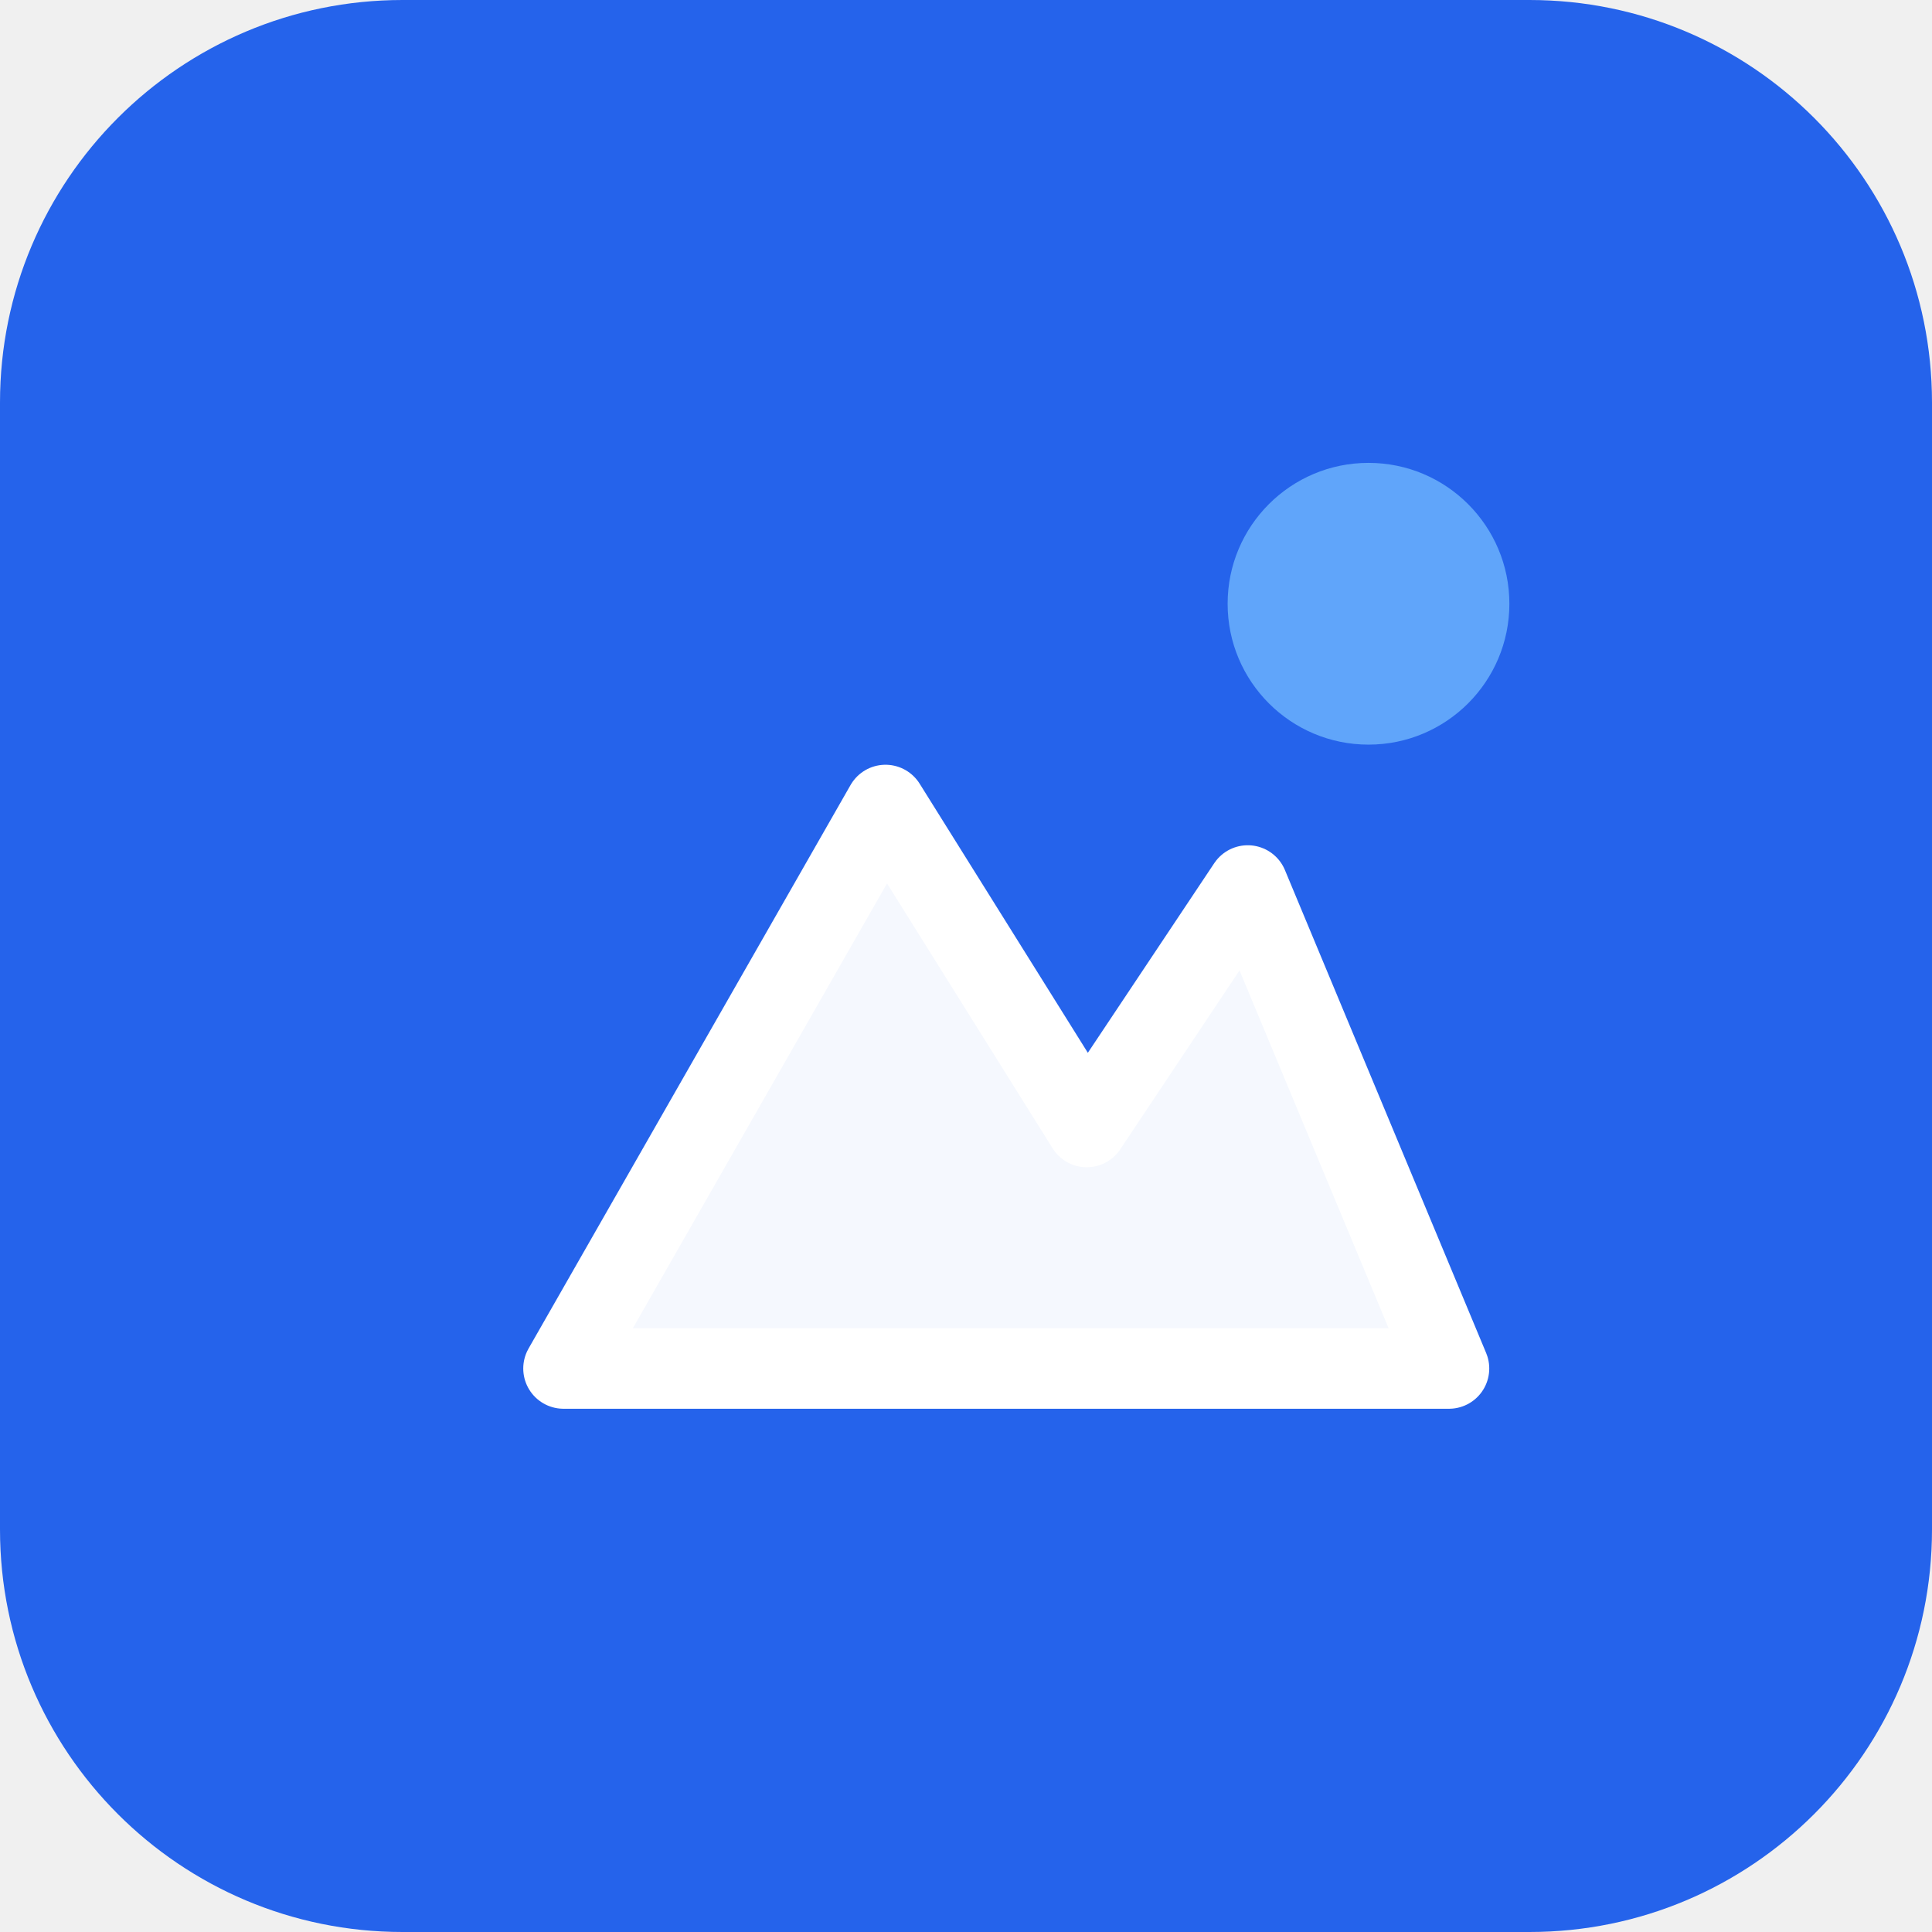
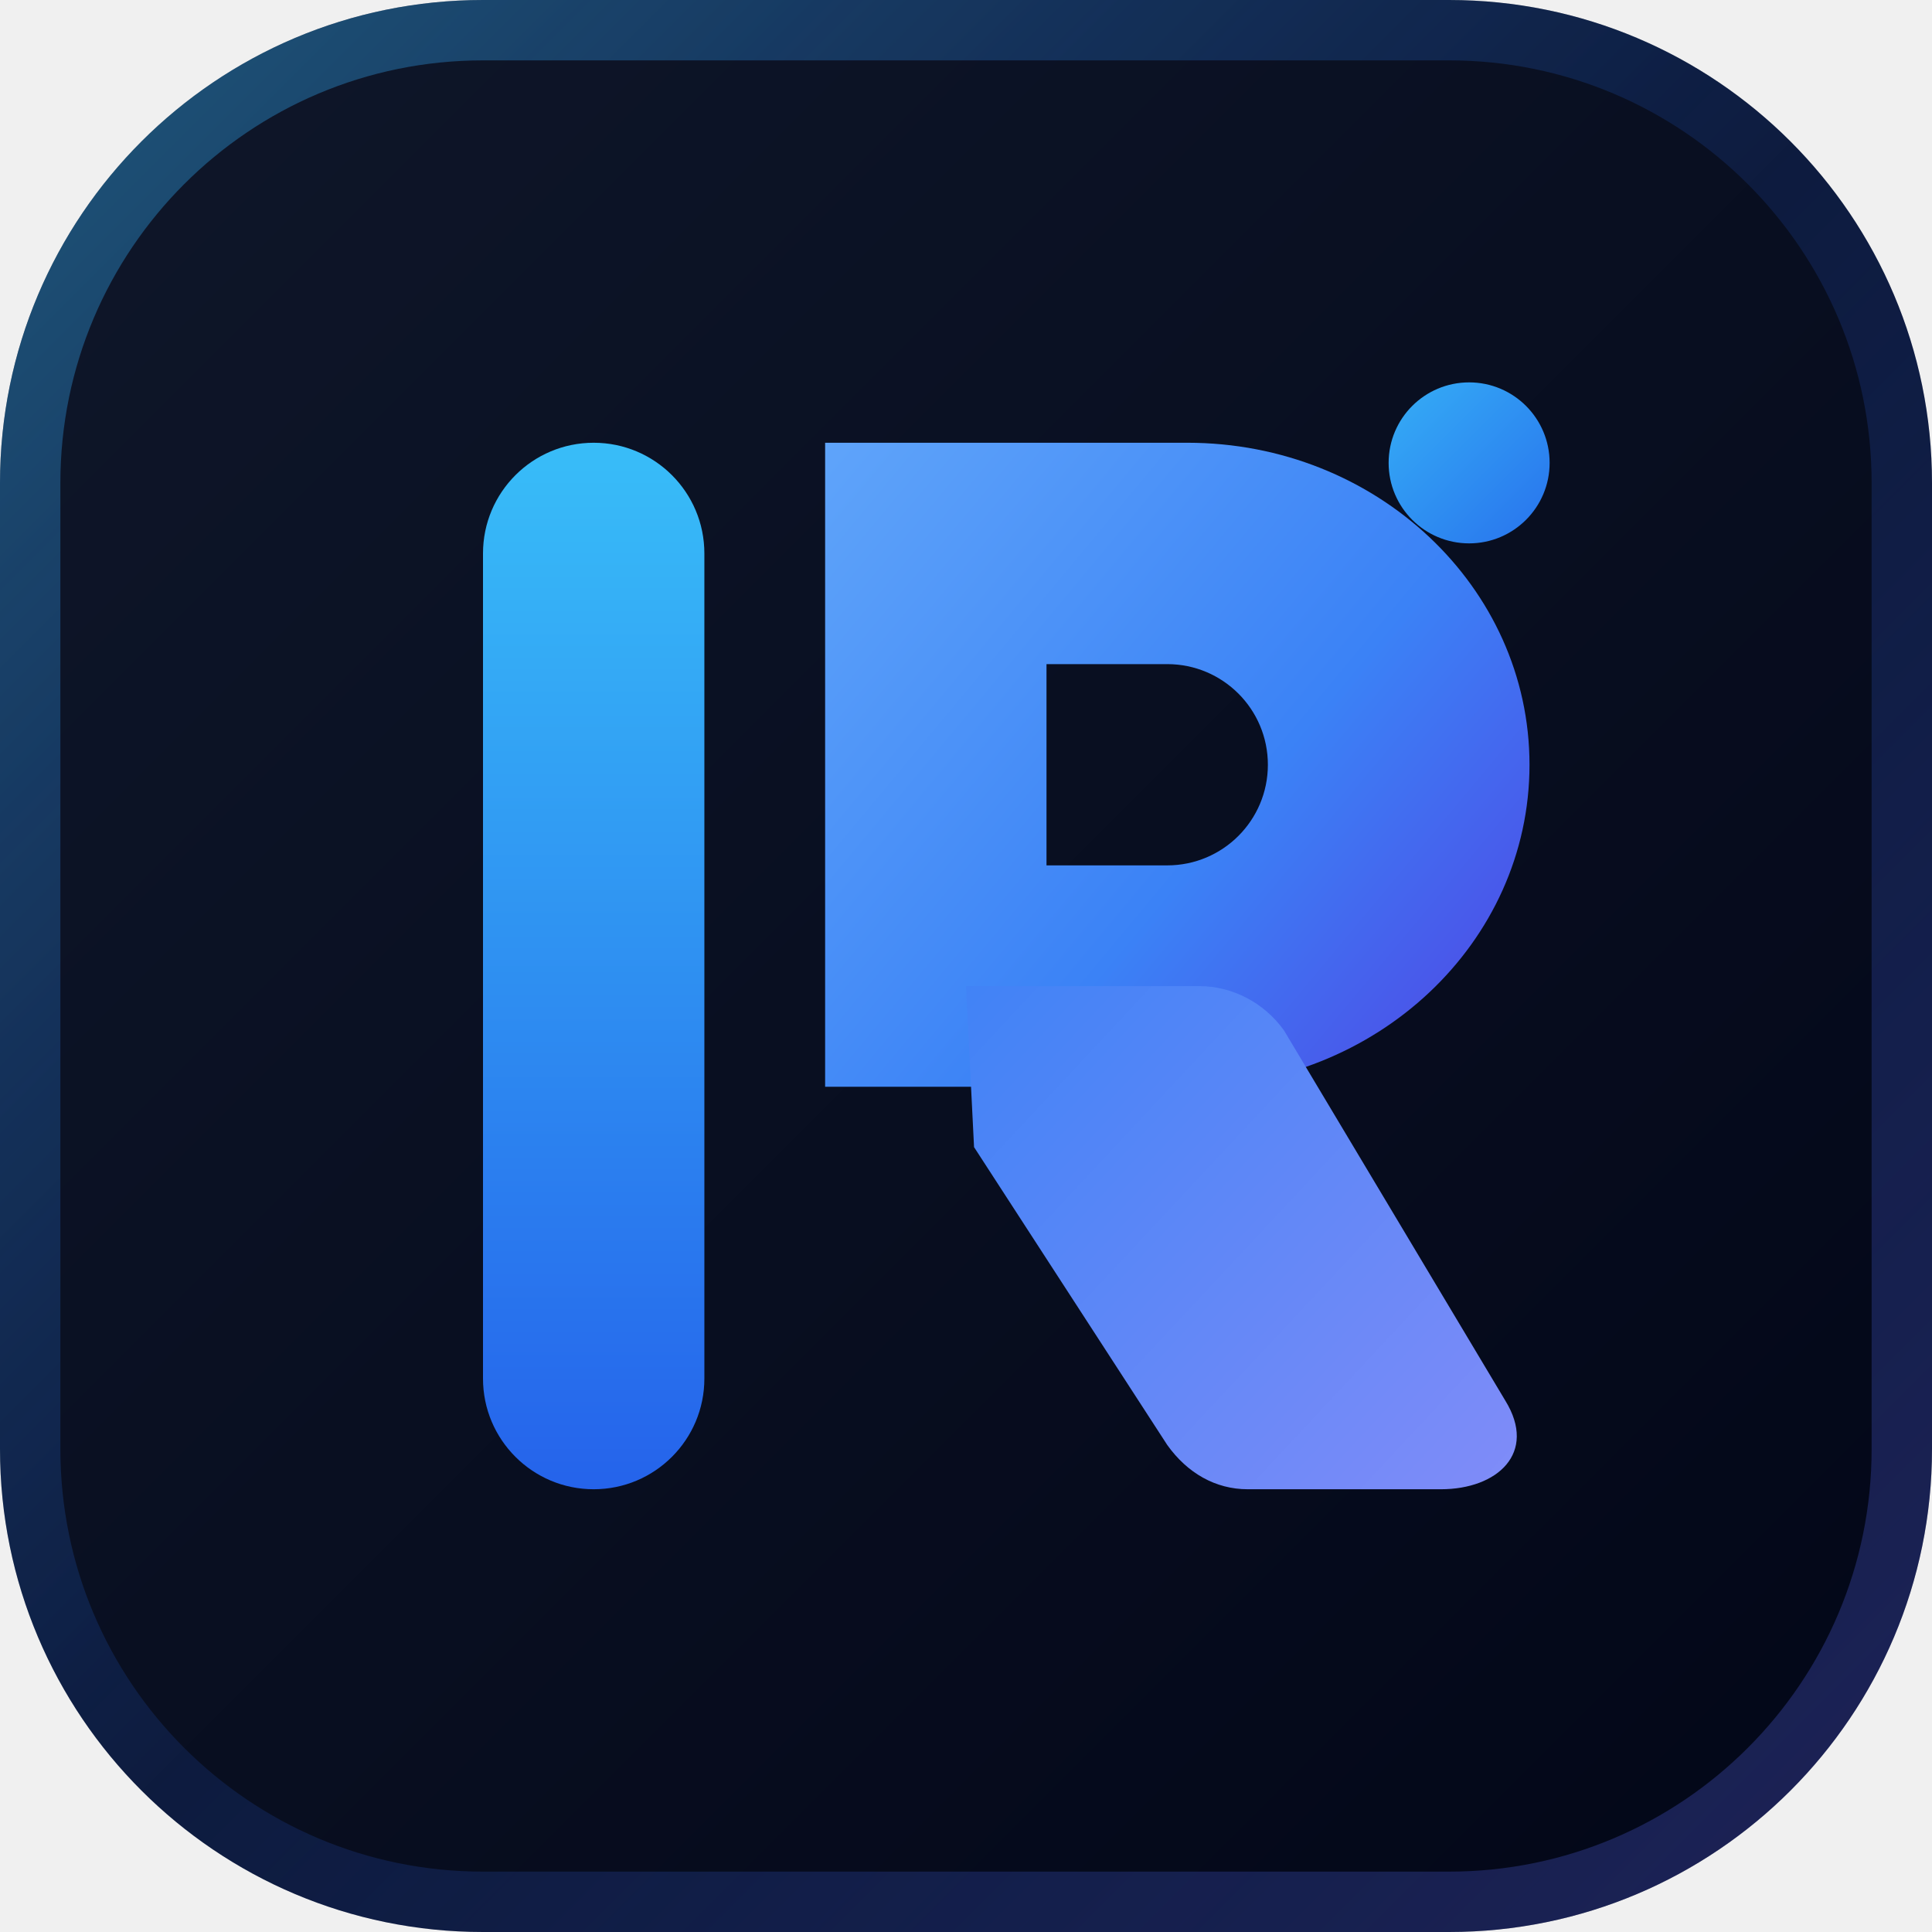
<svg xmlns="http://www.w3.org/2000/svg" viewBox="0 0 48 48" fill="none">
-   <rect width="48" height="48" rx="10" fill="#2563EB" />
-   <path d="M14 34L22 20L27 28L31 22L36 34H14Z" fill="white" fill-opacity="0.95" stroke="white" stroke-width="2" stroke-linejoin="round" />
-   <circle cx="34" cy="15" r="3.5" fill="#60A5FA" />
+   <defs>
+     <linearGradient id="bg" x1="0" y1="0" x2="48" y2="48" gradientUnits="userSpaceOnUse">
+       <stop stop-color="#0F172A" />
+       <stop offset="1" stop-color="#020617" />
+     </linearGradient>
+     <linearGradient id="border" x1="0" y1="0" x2="48" y2="48" gradientUnits="userSpaceOnUse">
+       <stop stop-color="#38BDF8" stop-opacity="0.4" />
+       <stop offset="0.5" stop-color="#2563EB" stop-opacity="0.15" />
+       <stop offset="1" stop-color="#6366F1" stop-opacity="0.3" />
+     </linearGradient>
+     <linearGradient id="r-stem" x1="13" y1="11" x2="13" y2="37" gradientUnits="userSpaceOnUse">
+       <stop stop-color="#38BDF8" />
+       <stop offset="1" stop-color="#2563EB" />
+     </linearGradient>
+     <linearGradient id="r-loop" x1="20" y1="11" x2="38" y2="26" gradientUnits="userSpaceOnUse">
+       <stop stop-color="#60A5FA" />
+       <stop offset="0.6" stop-color="#3B82F6" />
+       <stop offset="1" stop-color="#4F46E5" />
+     </linearGradient>
+     <linearGradient id="r-leg" x1="23" y1="23" x2="38" y2="37" gradientUnits="userSpaceOnUse">
+       <stop stop-color="#3B82F6" />
+       <stop offset="1" stop-color="#818CF8" />
+     </linearGradient>
+     <linearGradient id="accent-dot" x1="33" y1="9" x2="39" y2="15" gradientUnits="userSpaceOnUse">
+       <stop stop-color="#38BDF8" />
+       <stop offset="1" stop-color="#2563EB" />
+     </linearGradient>
+   </defs>
+   <rect width="48" height="48" rx="12" fill="url(#bg)" />
+   <rect x="0.75" y="0.75" width="46.5" height="46.5" rx="11.25" stroke="url(#border)" stroke-width="1.5" />
+   <rect x="12" y="11" width="5.5" height="26" rx="2.75" fill="url(#r-stem)" />
+   <path fill-rule="evenodd" clip-rule="evenodd" d="M20.5 11H29.5C34.194 11 38 14.582 38 19C38 23.418 34.194 27 29.5 27H20.5V11ZM26 16.5H29C30.381 16.5 31.5 17.619 31.5 19C31.5 20.381 30.381 21.5 29 21.5H26V16.5Z" fill="url(#r-loop)" />
+   <path d="M24 24.5H29.8C30.6 24.5 31.4 24.9 31.9 25.6L37.4 34.8C38.2 36.1 37.2 37 35.8 37H31C30.2 37 29.5 36.6 29 35.9L24.2 28.5L24 24.5Z" fill="url(#r-leg)" />
+   <circle cx="36.5" cy="11.5" r="2" fill="url(#accent-dot)" />
</svg>
